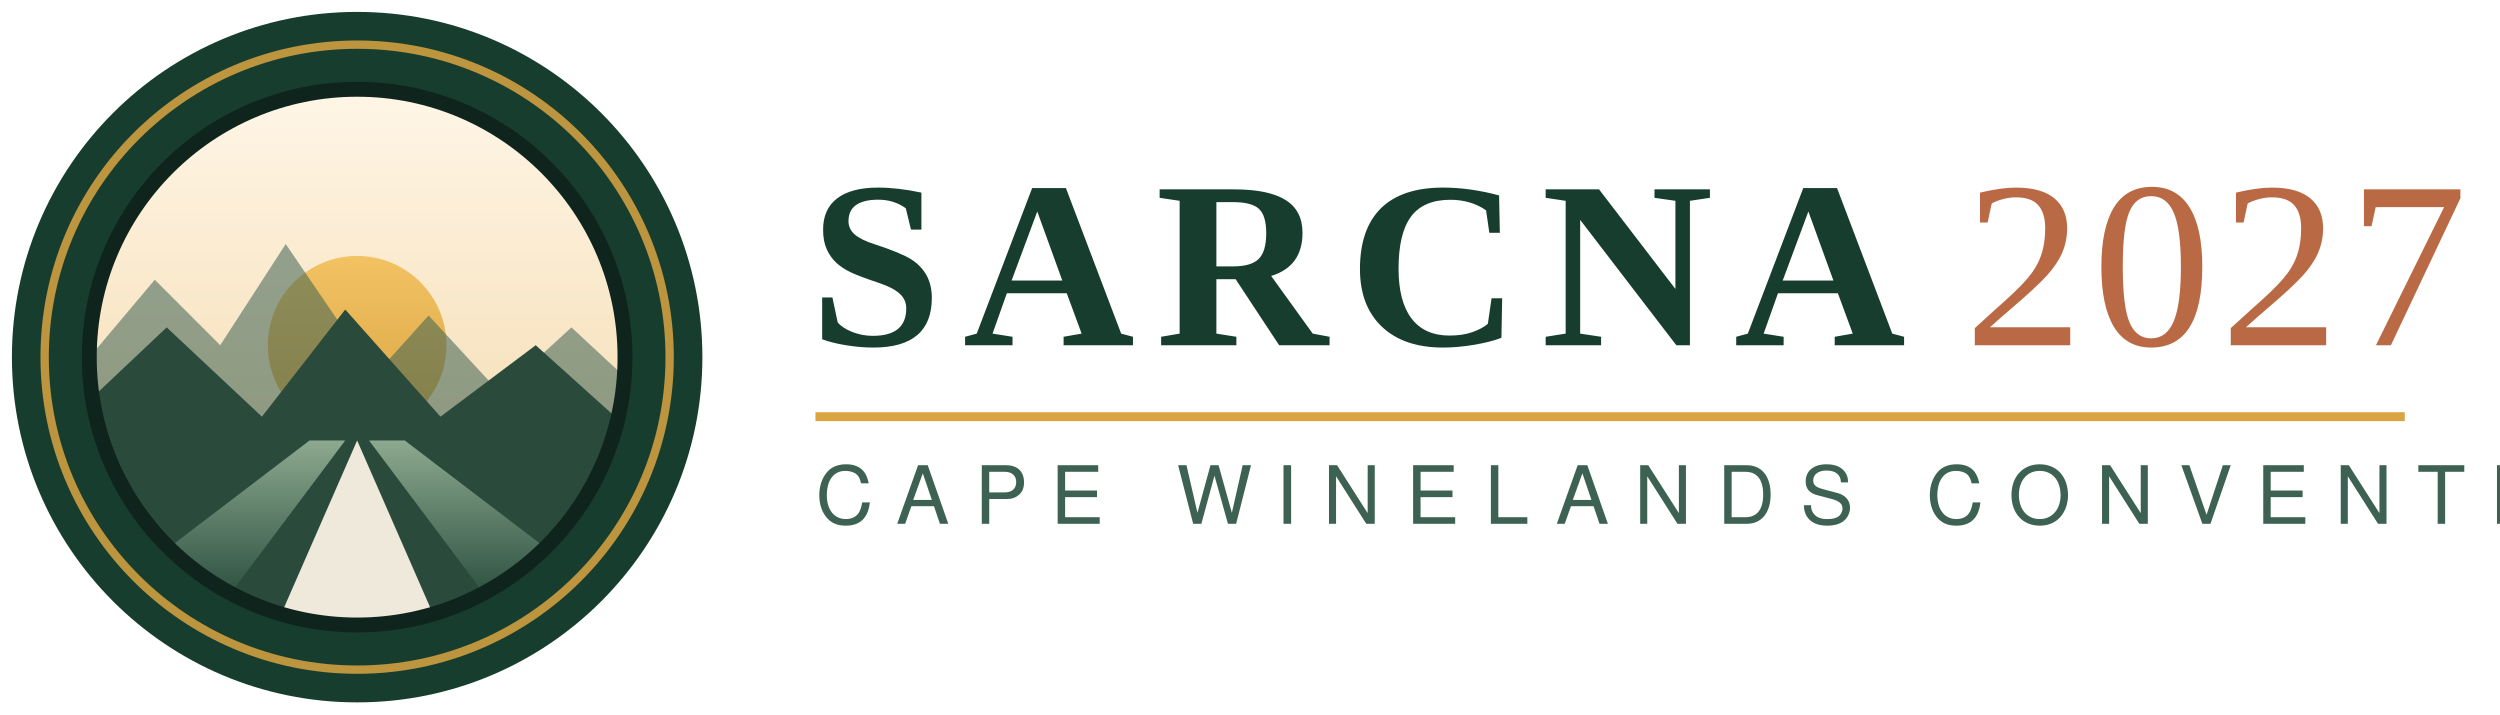
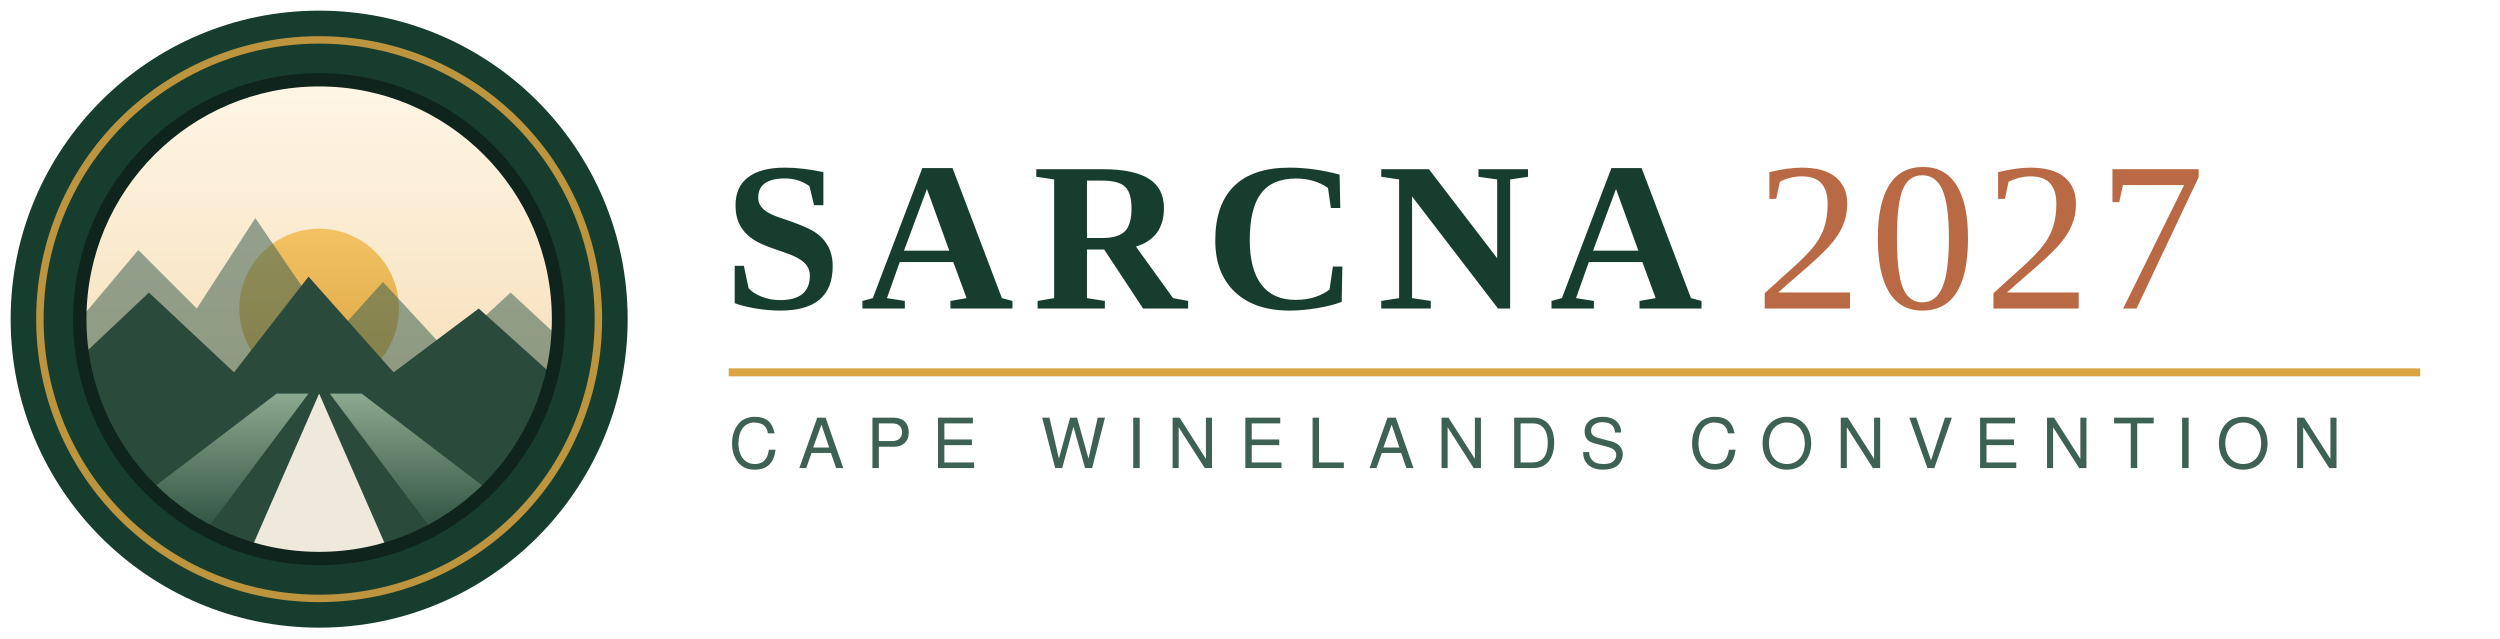
- <svg xmlns="http://www.w3.org/2000/svg" viewBox="0 0 420 120" role="img" aria-label="SARCNA 2027 Cape Winelands Convention">
+ <svg xmlns="http://www.w3.org/2000/svg" viewBox="0 0 470 120" role="img" aria-label="SARCNA 2027 Cape Winelands Convention">
  <defs>
    <clipPath id="lockupClip">
      <circle cx="60" cy="60" r="45" />
    </clipPath>
    <linearGradient id="lockupSky" x1="0" y1="0" x2="0" y2="1">
      <stop offset="0%" stop-color="#FFF6E7" />
      <stop offset="55%" stop-color="#F7E3C0" />
      <stop offset="100%" stop-color="#E9C98F" />
    </linearGradient>
    <linearGradient id="lockupSun" x1="0" y1="0" x2="0" y2="1">
      <stop offset="0%" stop-color="#F2C263" />
      <stop offset="100%" stop-color="#D9A441" />
    </linearGradient>
    <linearGradient id="lockupField" x1="0" y1="0" x2="0" y2="1">
      <stop offset="0%" stop-color="#8DA98F" />
      <stop offset="100%" stop-color="#173D2F" />
    </linearGradient>
  </defs>
  <circle cx="60" cy="60" r="58" fill="#173D2F" />
  <circle cx="60" cy="60" r="52.5" fill="none" stroke="#D9A441" stroke-width="1.4" opacity="0.85" />
  <g clip-path="url(#lockupClip)">
    <rect x="10" y="15" width="100" height="90" fill="url(#lockupSky)" />
    <circle cx="60" cy="58" r="15" fill="url(#lockupSun)" />
    <path d="M10 66 L26 47 L37 58 L48 41 L63 63 L72 53 L84 66 L96 55 L110 68 L110 106 L10 106 Z" fill="#3D6152" opacity="0.55" />
    <path d="M10 72 L28 55 L44 70 L58 52 L74 70 L90 58 L110 76 L110 106 L10 106 Z" fill="#2A4A3C" />
    <path d="M10 106 L52 74 L58 74 L34 106 Z" fill="url(#lockupField)" />
    <path d="M110 106 L68 74 L62 74 L86 106 Z" fill="url(#lockupField)" />
    <path d="M60 74 L74 106 L46 106 Z" fill="#FFF6E7" opacity="0.92" />
  </g>
  <circle cx="60" cy="60" r="45" fill="none" stroke="#0E241C" stroke-width="2.5" />
  <g fill="#173D2F" font-family="Lora, Georgia, 'Times New Roman', serif">
    <text x="136" y="58" font-size="40" font-weight="700" letter-spacing="3.5">SARCNA</text>
    <text x="330" y="58" font-size="40" font-weight="400" letter-spacing="1.5" fill="#B96A45">2027</text>
  </g>
-   <line x1="137" y1="70" x2="404" y2="70" stroke="#D9A441" stroke-width="1.5" />
-   <text x="137" y="88" font-family="'Work Sans', Helvetica, Arial, sans-serif" font-size="13.5" letter-spacing="4.2" fill="#3D6152">CAPE WINELANDS CONVENTION</text>
+   <line x1="137" y1="70" x2="455" y2="70" stroke="#D9A441" stroke-width="1.5" />
+   <text x="137" y="88" font-family="'Work Sans', Helvetica, Arial, sans-serif" font-size="13" letter-spacing="4.1" fill="#3D6152">CAPE WINELANDS CONVENTION</text>
</svg>
